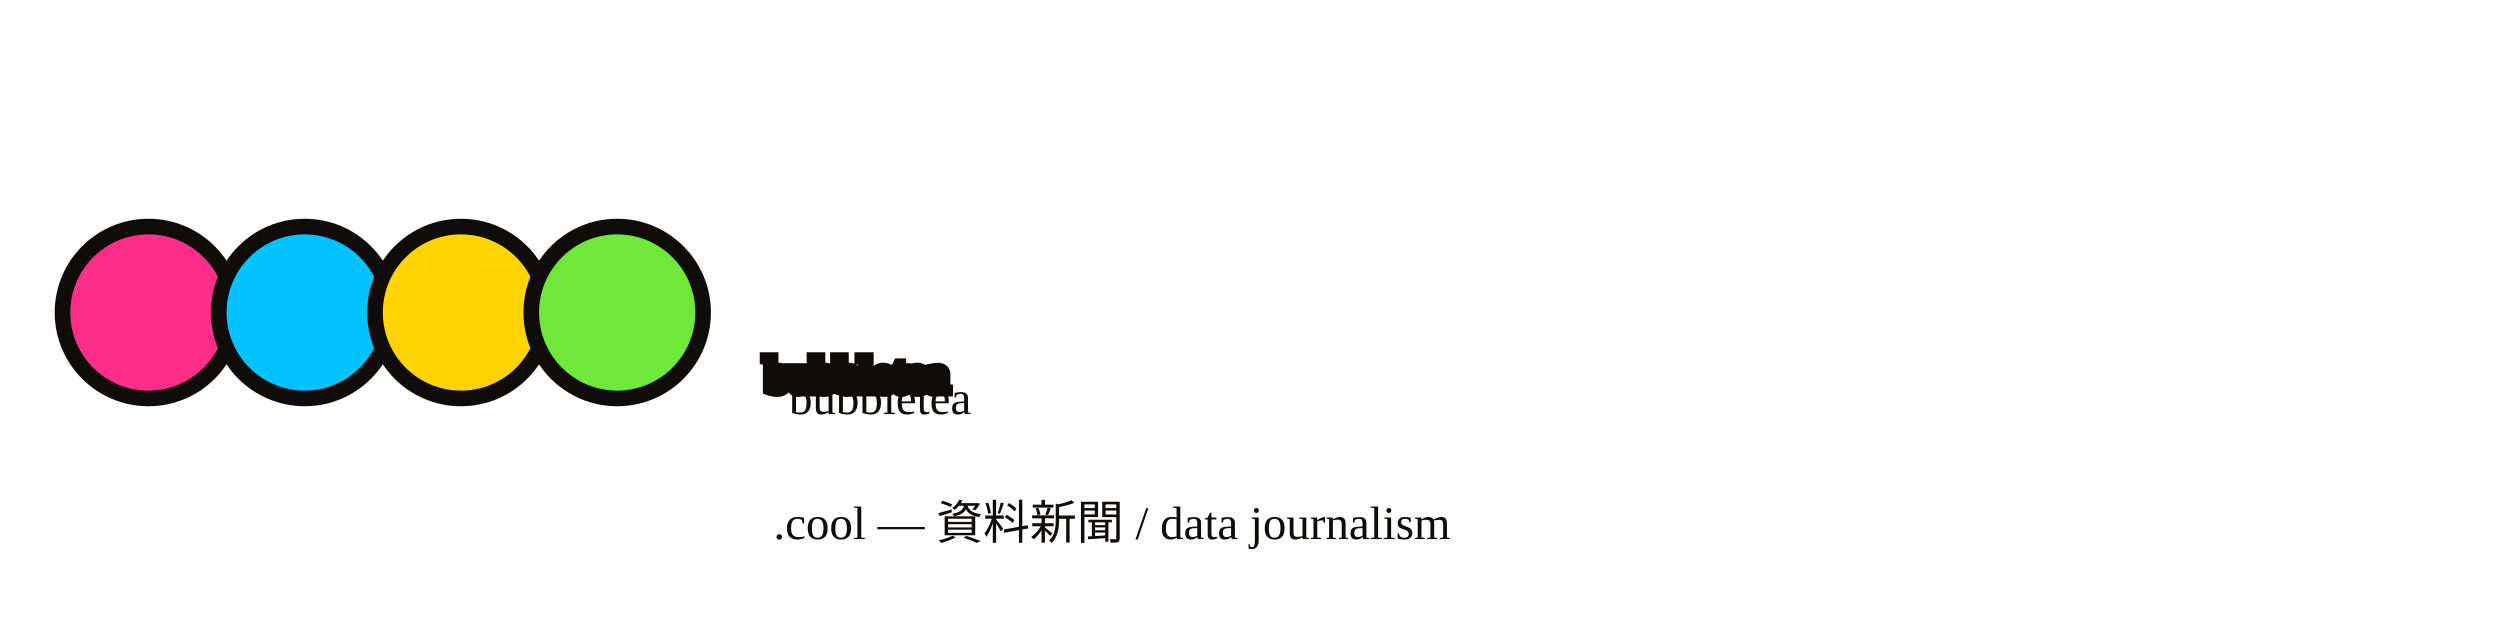
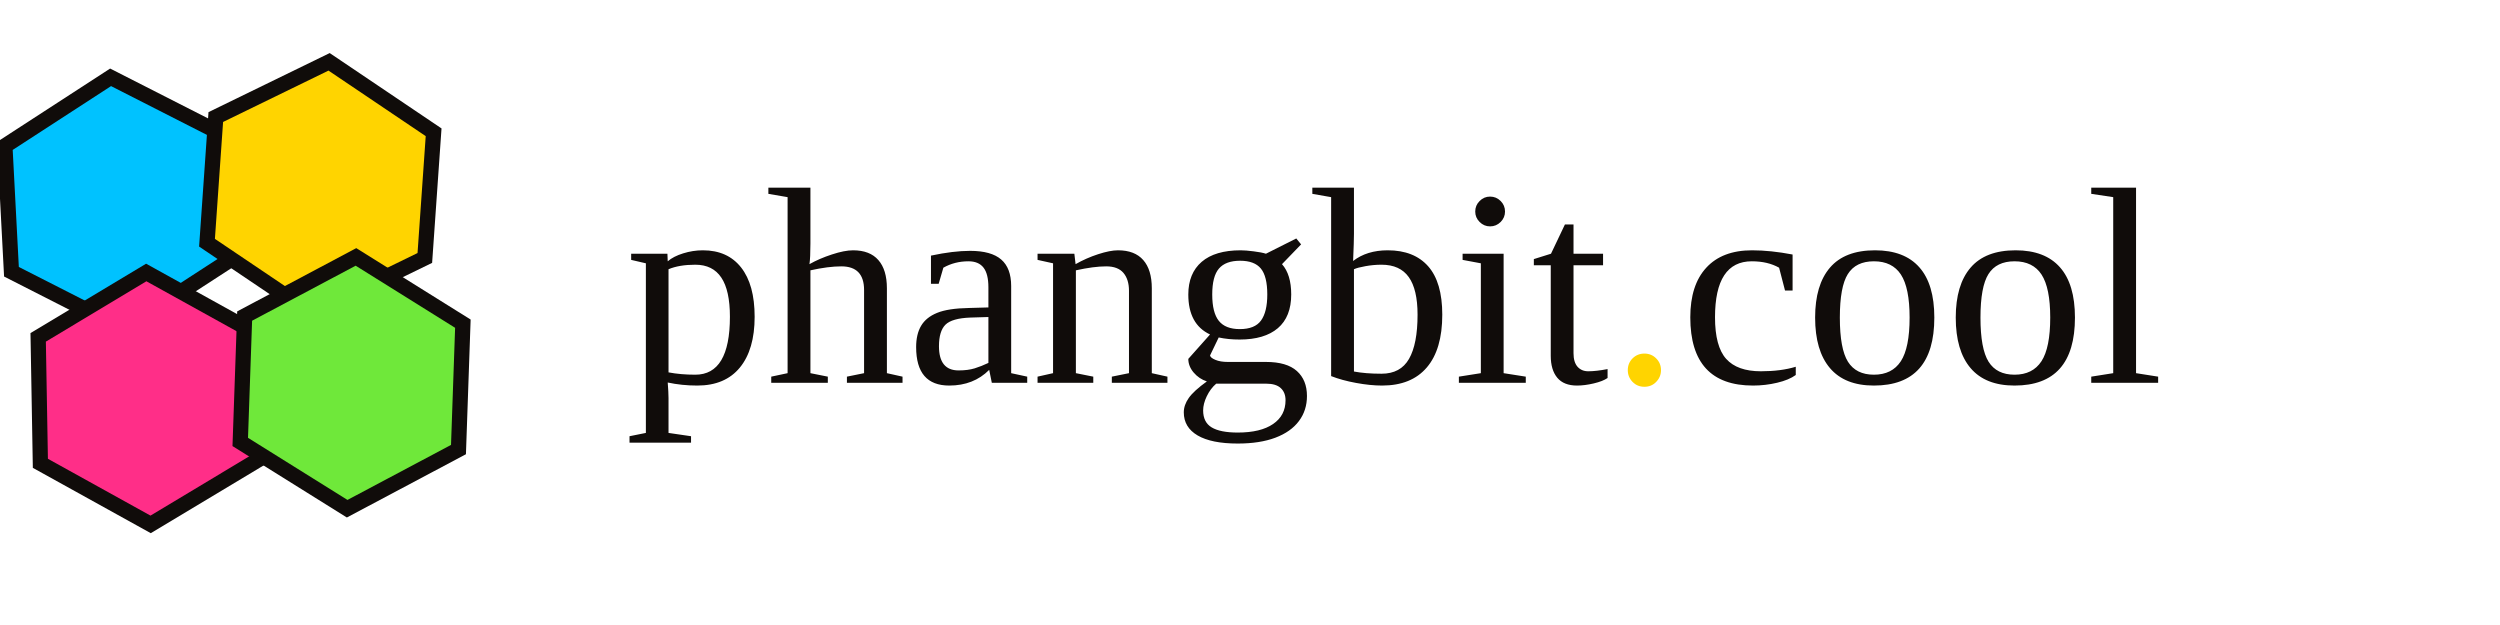
- <svg xmlns="http://www.w3.org/2000/svg" viewBox="0 0 640 160" role="img" aria-label="bubbletea.cool">
-   <g>
-     <circle cx="38" cy="80" r="22" fill="#FF2E88" stroke="#100C0A" stroke-width="4" />
-     <circle cx="78" cy="80" r="22" fill="#00C2FF" stroke="#100C0A" stroke-width="4" />
-     <circle cx="118" cy="80" r="22" fill="#FFD400" stroke="#100C0A" stroke-width="4" />
-     <circle cx="158" cy="80" r="22" fill="#6FE83A" stroke="#100C0A" stroke-width="4" />
+ <svg xmlns="http://www.w3.org/2000/svg" viewBox="0 0 640 160" role="img" aria-label="phangbit.cool">
+   <g transform="translate(60 80)">
+     <g transform="translate(-30 -28) rotate(-3)">
+       <polygon points="-26,-15 0,-30 26,-15 26,15 0,30 -26,15" fill="#100C0A" transform="scale(1.15)" />
+       <polygon points="-26,-15 0,-30 26,-15 26,15 0,30 -26,15" fill="#00C2FF" />
+     </g>
+     <g transform="translate(22 -32) rotate(4)">
+       <polygon points="-26,-15 0,-30 26,-15 26,15 0,30 -26,15" fill="#100C0A" transform="scale(1.15)" />
+       <polygon points="-26,-15 0,-30 26,-15 26,15 0,30 -26,15" fill="#FFD400" />
+     </g>
+     <g transform="translate(-22 22) rotate(-1)">
+       <polygon points="-26,-15 0,-30 26,-15 26,15 0,30 -26,15" fill="#100C0A" transform="scale(1.15)" />
+       <polygon points="-26,-15 0,-30 26,-15 26,15 0,30 -26,15" fill="#FF2E88" />
+     </g>
+     <g transform="translate(30 18) rotate(2)">
+       <polygon points="-26,-15 0,-30 26,-15 26,15 0,30 -26,15" fill="#100C0A" transform="scale(1.15)" />
+       <polygon points="-26,-15 0,-30 26,-15 26,15 0,30 -26,15" fill="#6FE83A" />
+     </g>
  </g>
-   <g transform="translate(196, 0)">
-     <text class="word" x="6" y="106" fill="#100C0A">bubbletea</text>
-     <text class="word" x="0" y="100" fill="#FFF7E4" stroke="#100C0A" stroke-width="3">bubbletea</text>
-     <text class="tld" x="2" y="138" fill="#100C0A">.cool — 資料新聞 / data journalism</text>
-   </g>
+   <text class="word" x="160" y="98" font-size="72" fill="#100C0A">phangbit<tspan fill="#FFD400">.</tspan>cool</text>
</svg>
